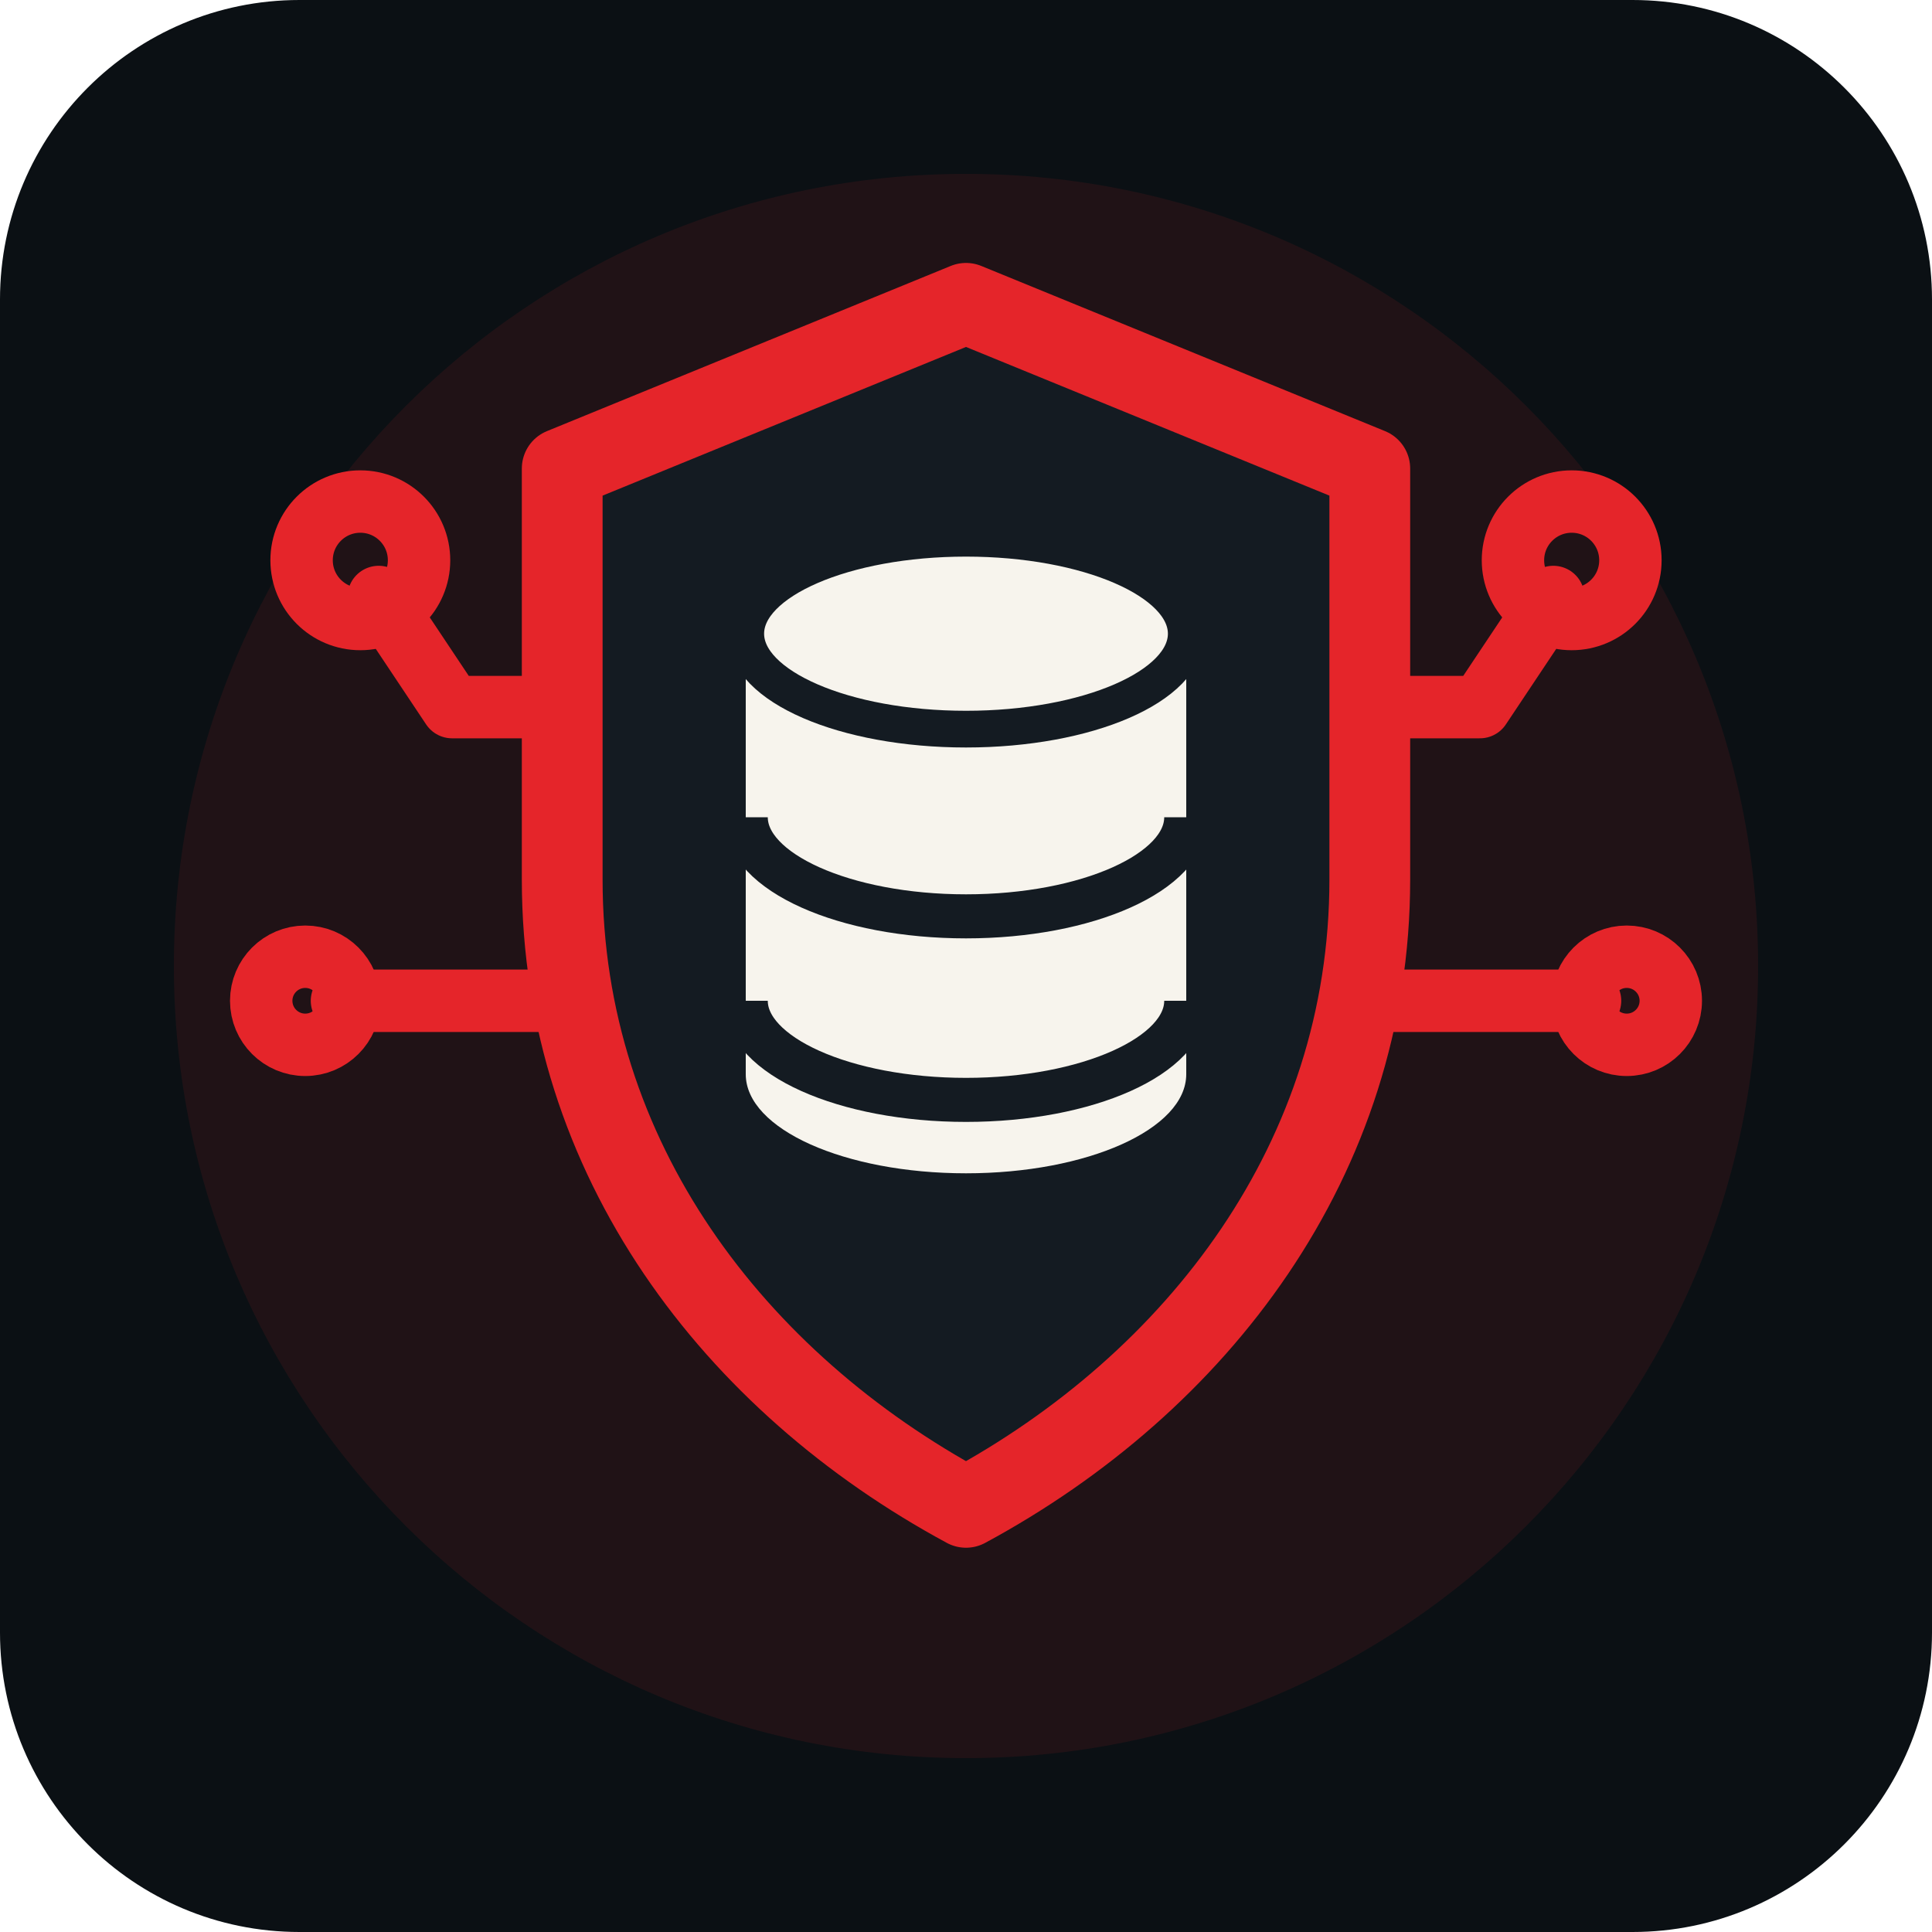
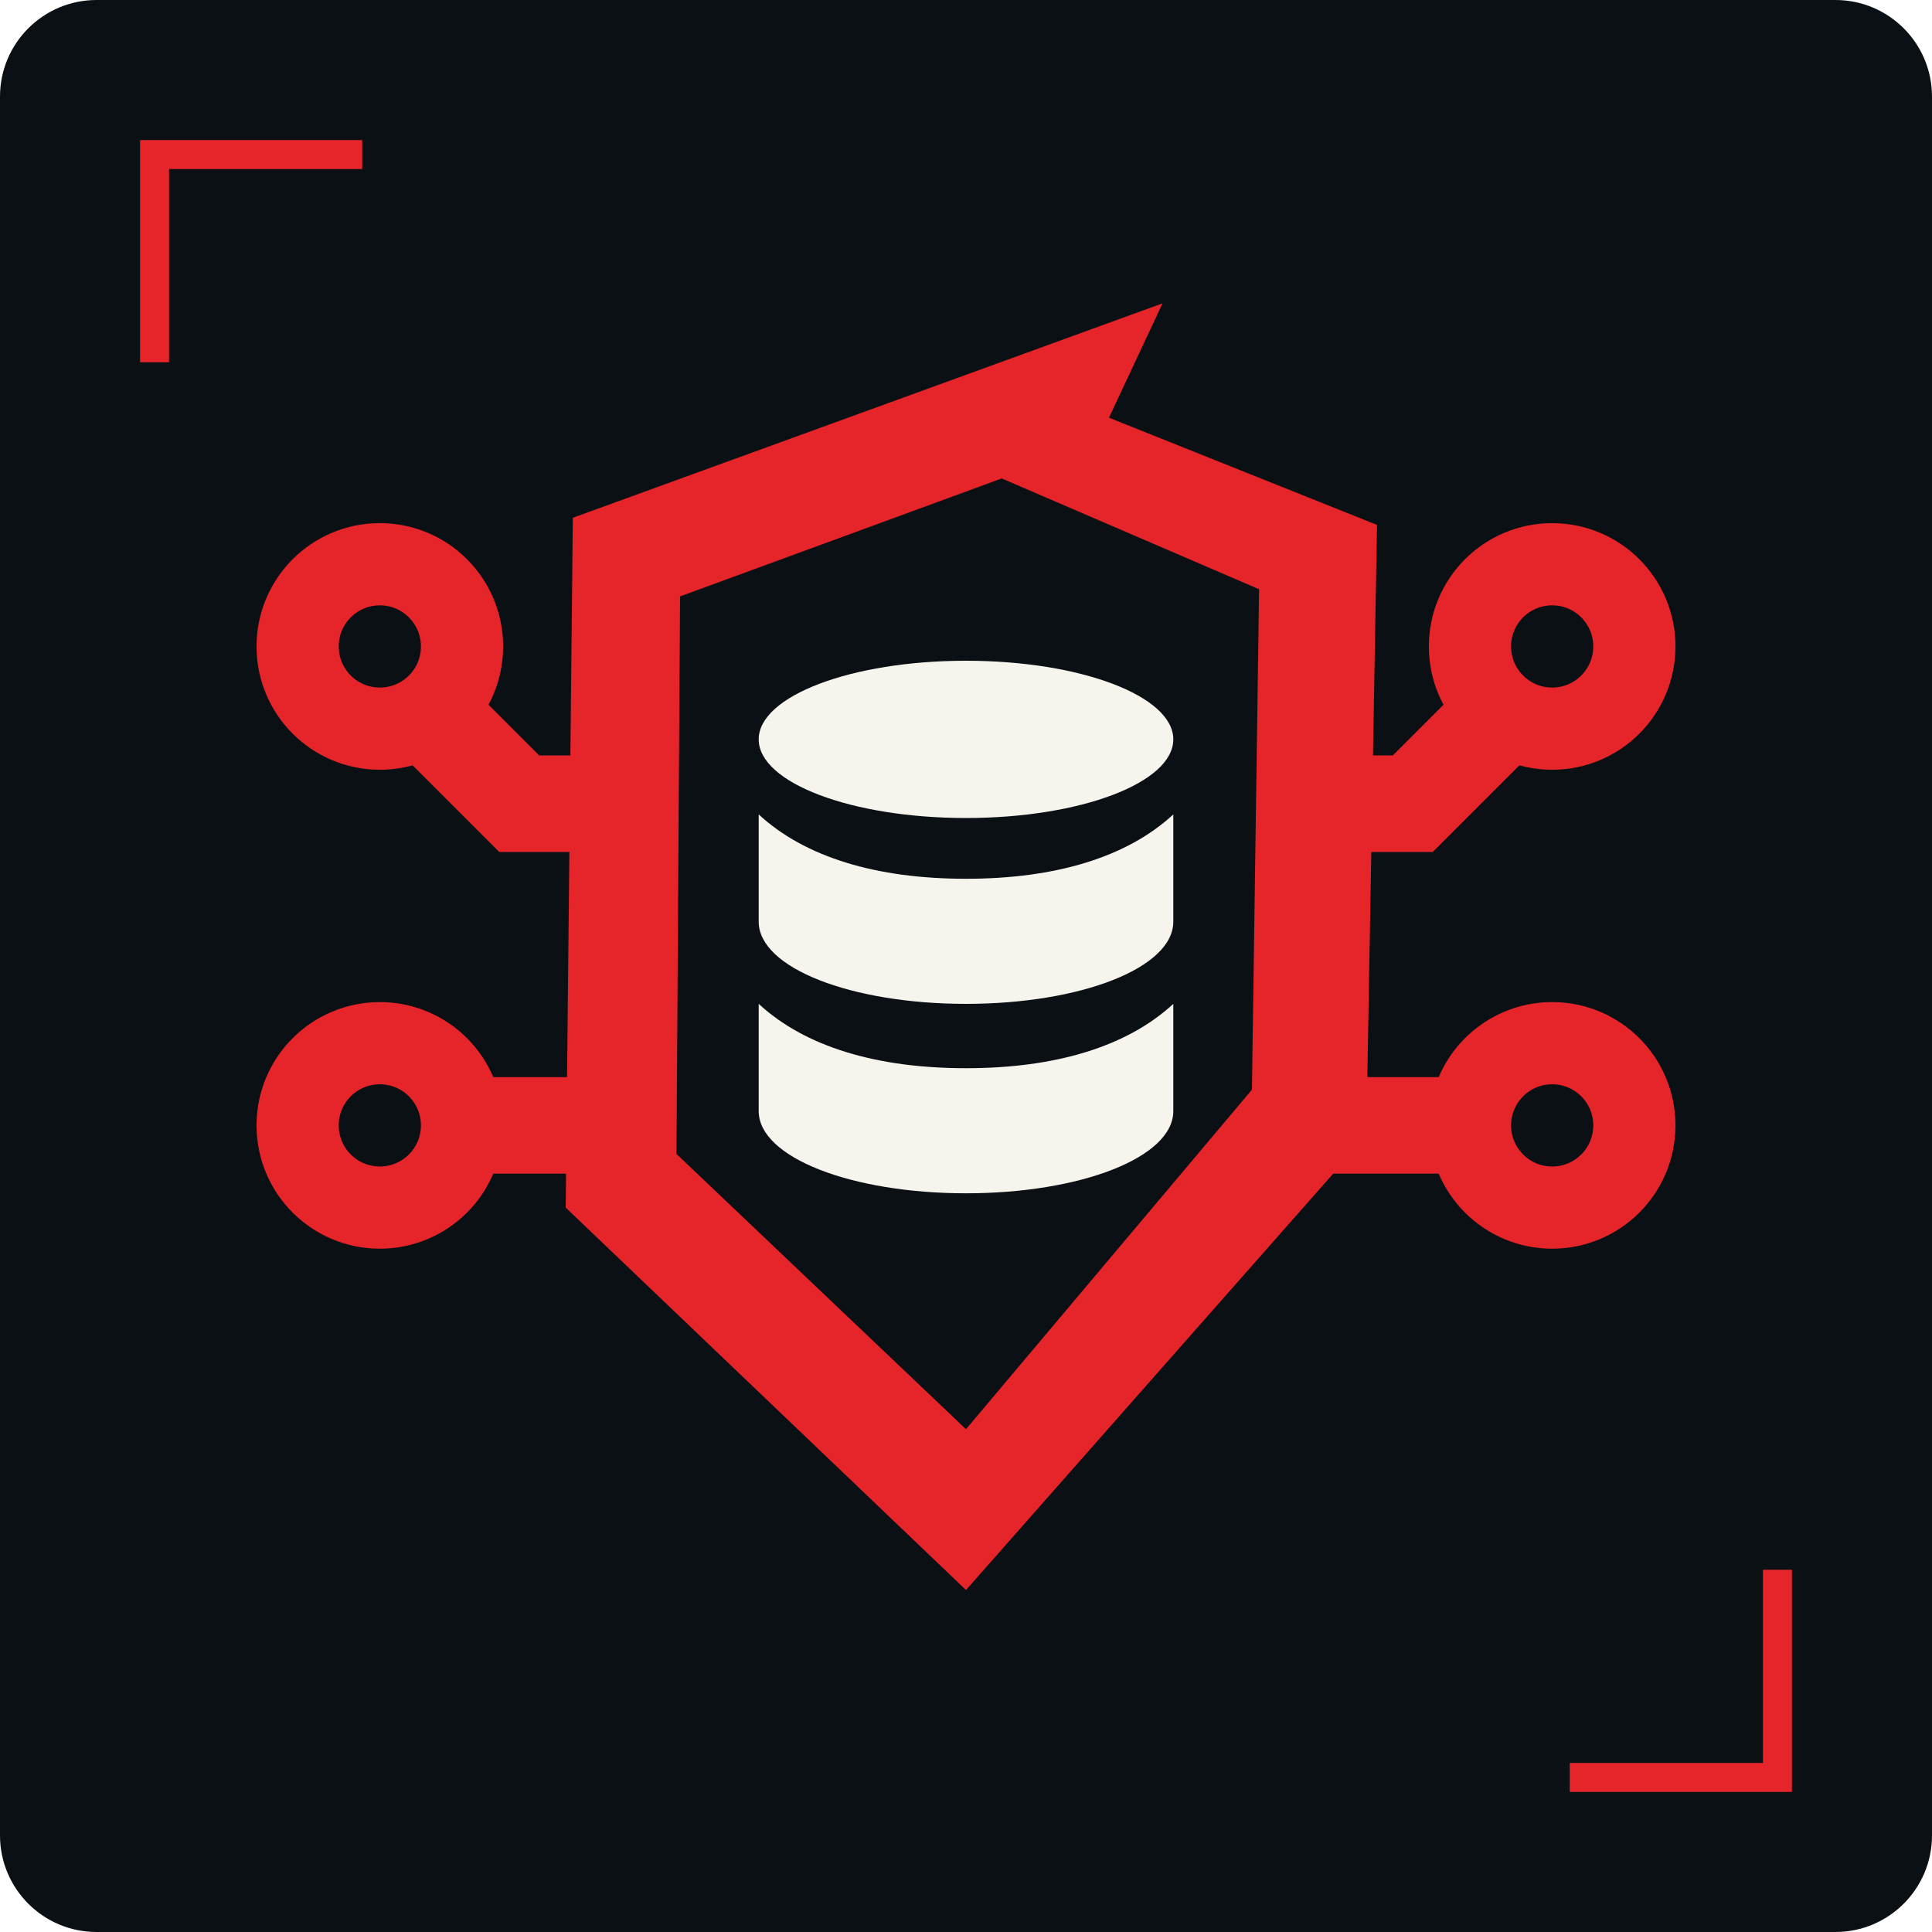
<svg xmlns="http://www.w3.org/2000/svg" width="400" height="400" viewBox="0 0 400 400" role="img" aria-labelledby="title">
-   <rect width="400" height="400" rx="62" fill="#0B1014" />
-   <circle cx="200" cy="200" r="164" fill="#E5252A" opacity=".10" />
-   <g transform="translate(48 40) scale(7.6)">
-     <g fill="none" stroke="#E5252A" stroke-width="1.7" stroke-linecap="round" stroke-linejoin="round">
-       <path d="M9 14H6l-2-3M9 22H3M31 14h3l2-3M31 22h6" />
-       <circle cx="3.5" cy="10" r="1.6" />
-       <circle cx="2" cy="22" r="1.2" />
-       <circle cx="36.5" cy="10" r="1.6" />
-       <circle cx="38" cy="22" r="1.2" />
+   <rect width="400" height="400" rx="20" fill="#0B1014" />
+   <path d="M32 75V32h43M325 368h43v-43" fill="none" stroke="#E5252A" stroke-width="6" />
+   <g transform="translate(52 48) scale(7.4)">
+     <g fill="none" stroke="#E5252A" stroke-width="2.7" stroke-linecap="square">
+       <path d="M10 16H7.5l-2.2-2.2M10 25H7M30 16h2.5l2.2-2.2M30 25h3" />
+       <circle cx="3.6" cy="11.6" r="2.3" stroke-width="2.3" />
+       <circle cx="3.6" cy="25" r="2.3" stroke-width="2.3" />
+       <circle cx="36.4" cy="11.6" r="2.3" stroke-width="2.3" />
+       <circle cx="36.4" cy="25" r="2.3" stroke-width="2.3" />
    </g>
-     <path d="M20 3 31 7.5v11.2c0 7.6-4.7 13.7-11 17.1C13.7 32.4 9 26.3 9 18.7V7.5Z" fill="#141B22" stroke="#E5252A" stroke-width="2.2" stroke-linejoin="round" />
-     <path d="M14 12v12c0 1.5 2.7 2.7 6 2.7s6-1.2 6-2.7V12Z" fill="#F7F4ED" />
-     <ellipse cx="20" cy="12" rx="6" ry="2.6" fill="#F7F4ED" stroke="#141B22" stroke-width="1" />
-     <path d="M14 17c0 1.5 2.7 2.7 6 2.7s6-1.2 6-2.7M14 22c0 1.5 2.7 2.7 6 2.7s6-1.2 6-2.7" fill="none" stroke="#141B22" stroke-width="1.2" />
+     <path d="M9 8 25.5 2 24 5.2 31.5 8.2 31.2 25.3 20 38 8.8 27.3Z" fill="#E5252A" />
+     <path d="M12 10.2 21 6.9 28.2 10 28 24 20 33.5 11.9 25.8Z" fill="#0B1014" />
+     <g fill="#F7F4ED">
+       <ellipse cx="20" cy="14.2" rx="5.8" ry="2.2" />
+       <path d="M14.2 16.3v3c0 1.3 2.6 2.3 5.8 2.3s5.8-1 5.8-2.3v-3c-1.3 1.2-3.3 1.8-5.8 1.8s-4.5-.6-5.8-1.8Z" />
+       <path d="M14.2 21.6v3c0 1.3 2.6 2.3 5.8 2.3s5.8-1 5.8-2.3v-3c-1.3 1.2-3.3 1.8-5.8 1.8s-4.5-.6-5.8-1.8Z" />
+     </g>
  </g>
</svg>
